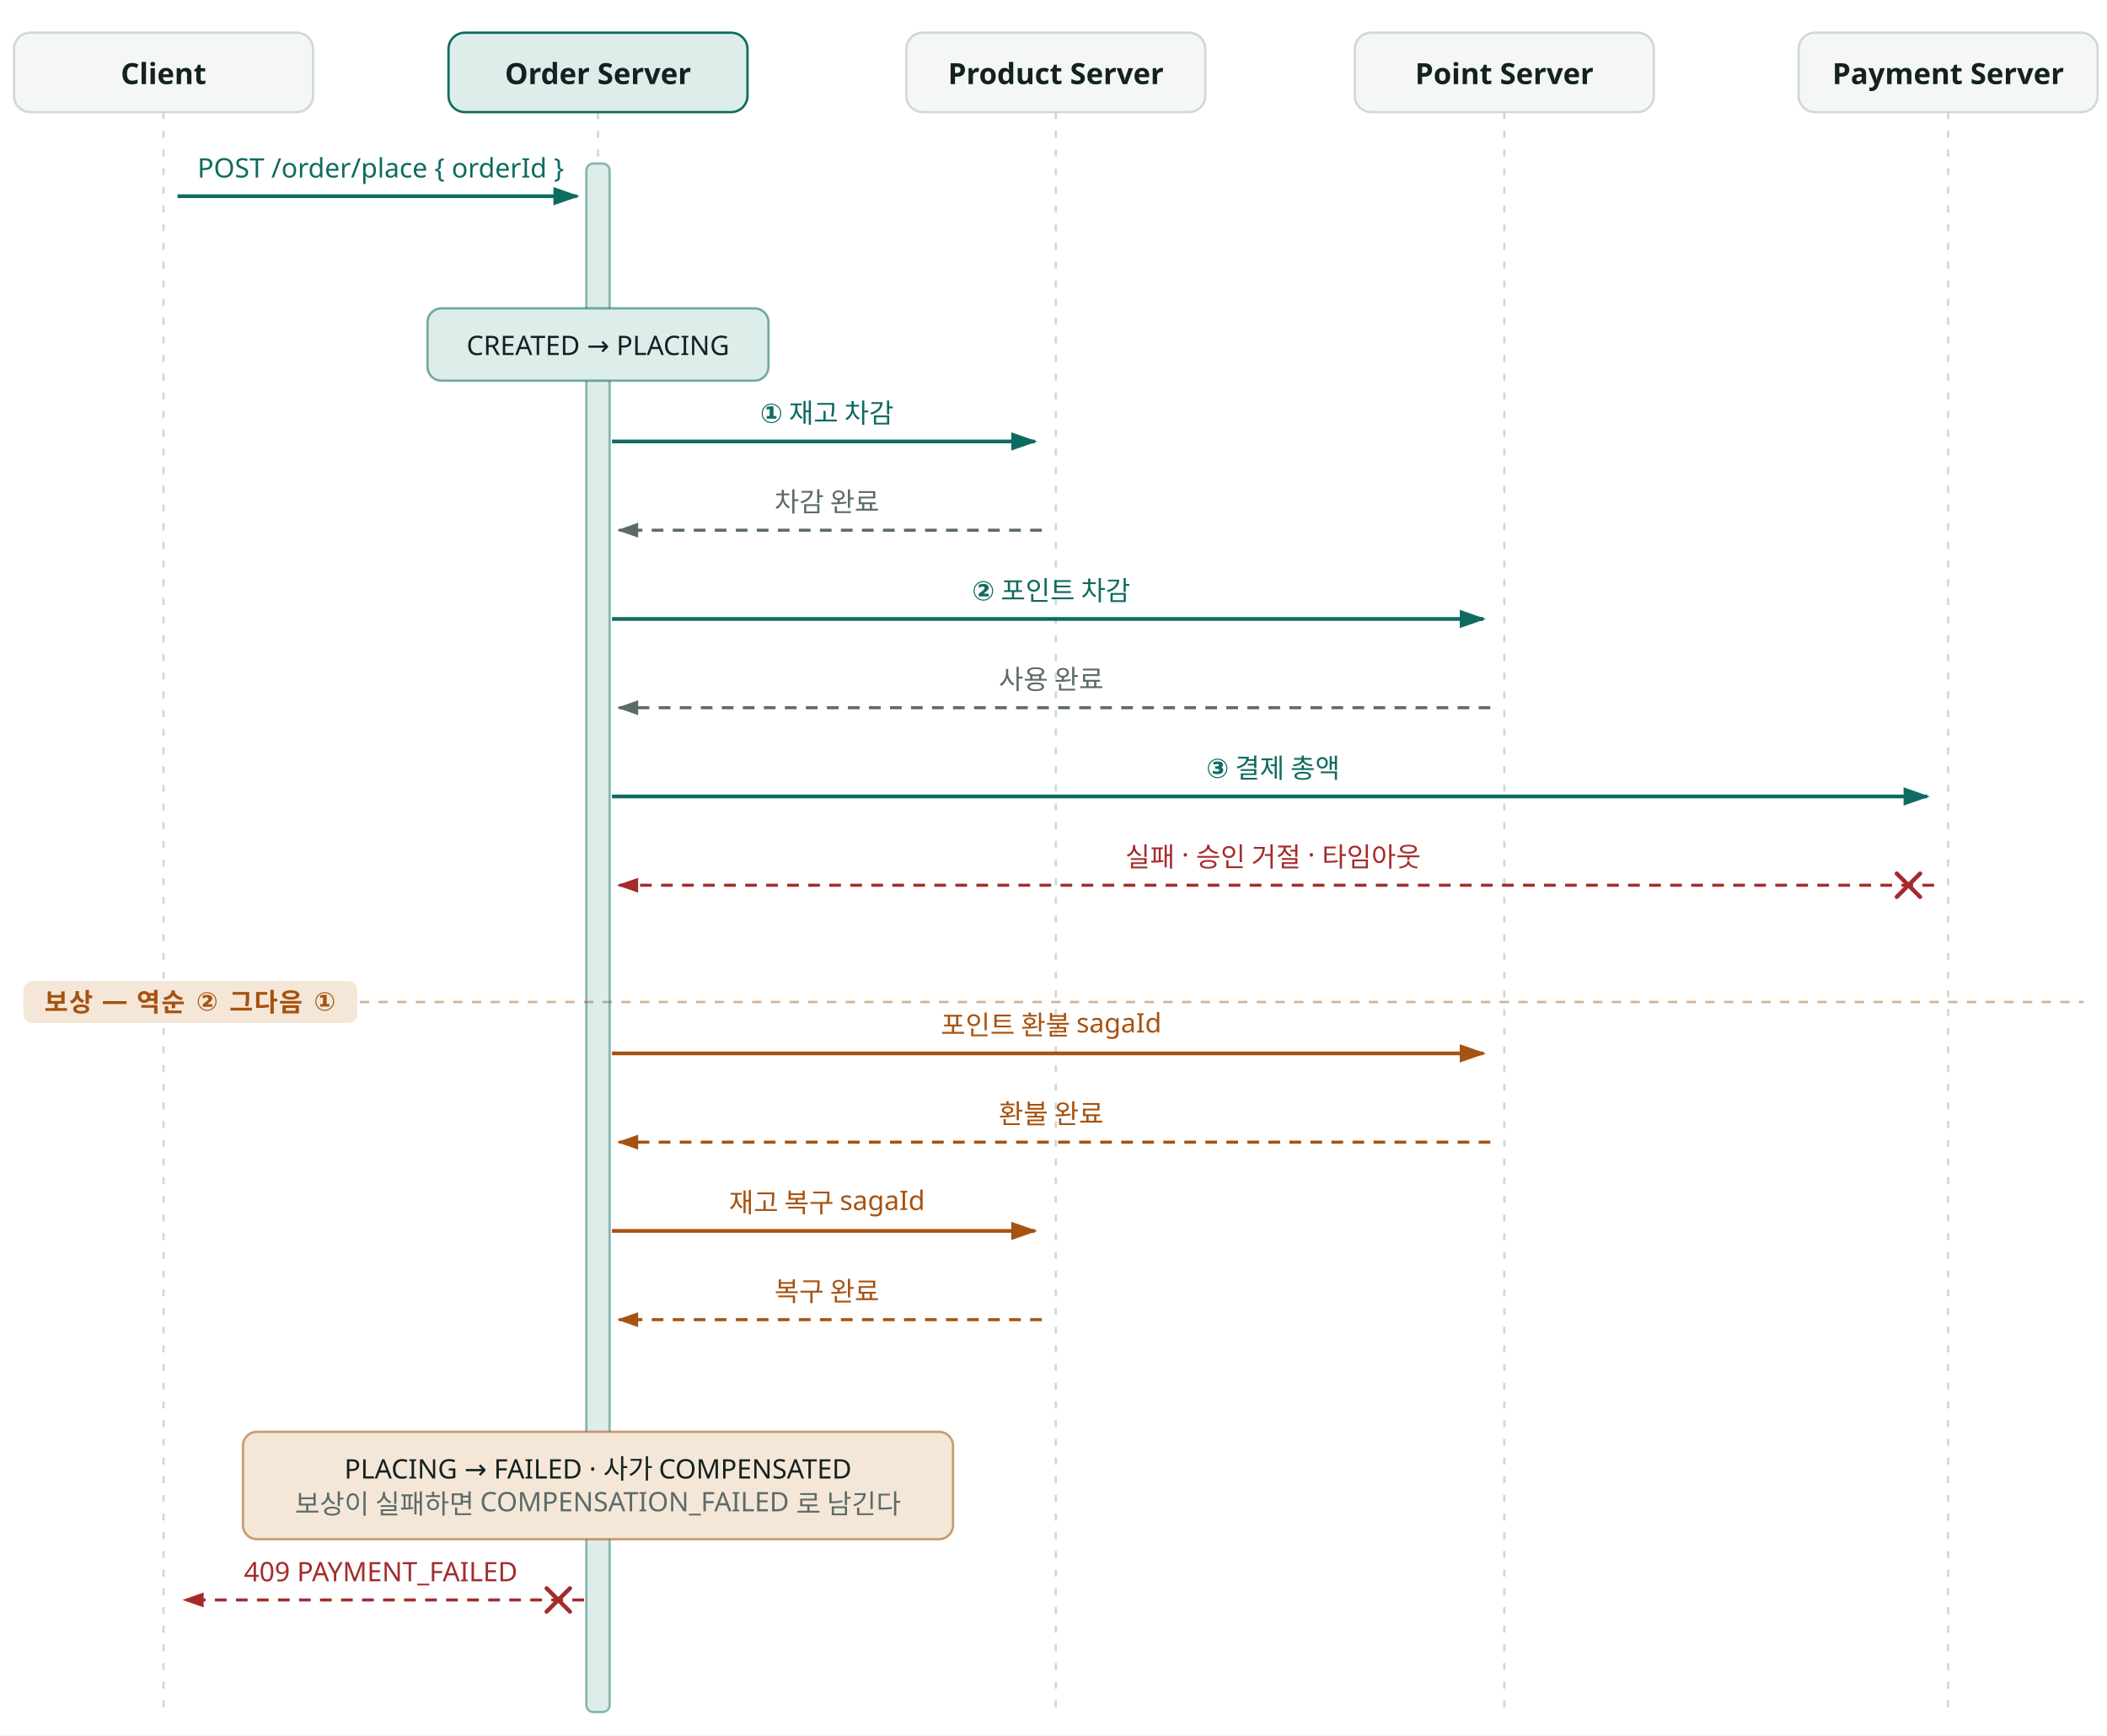
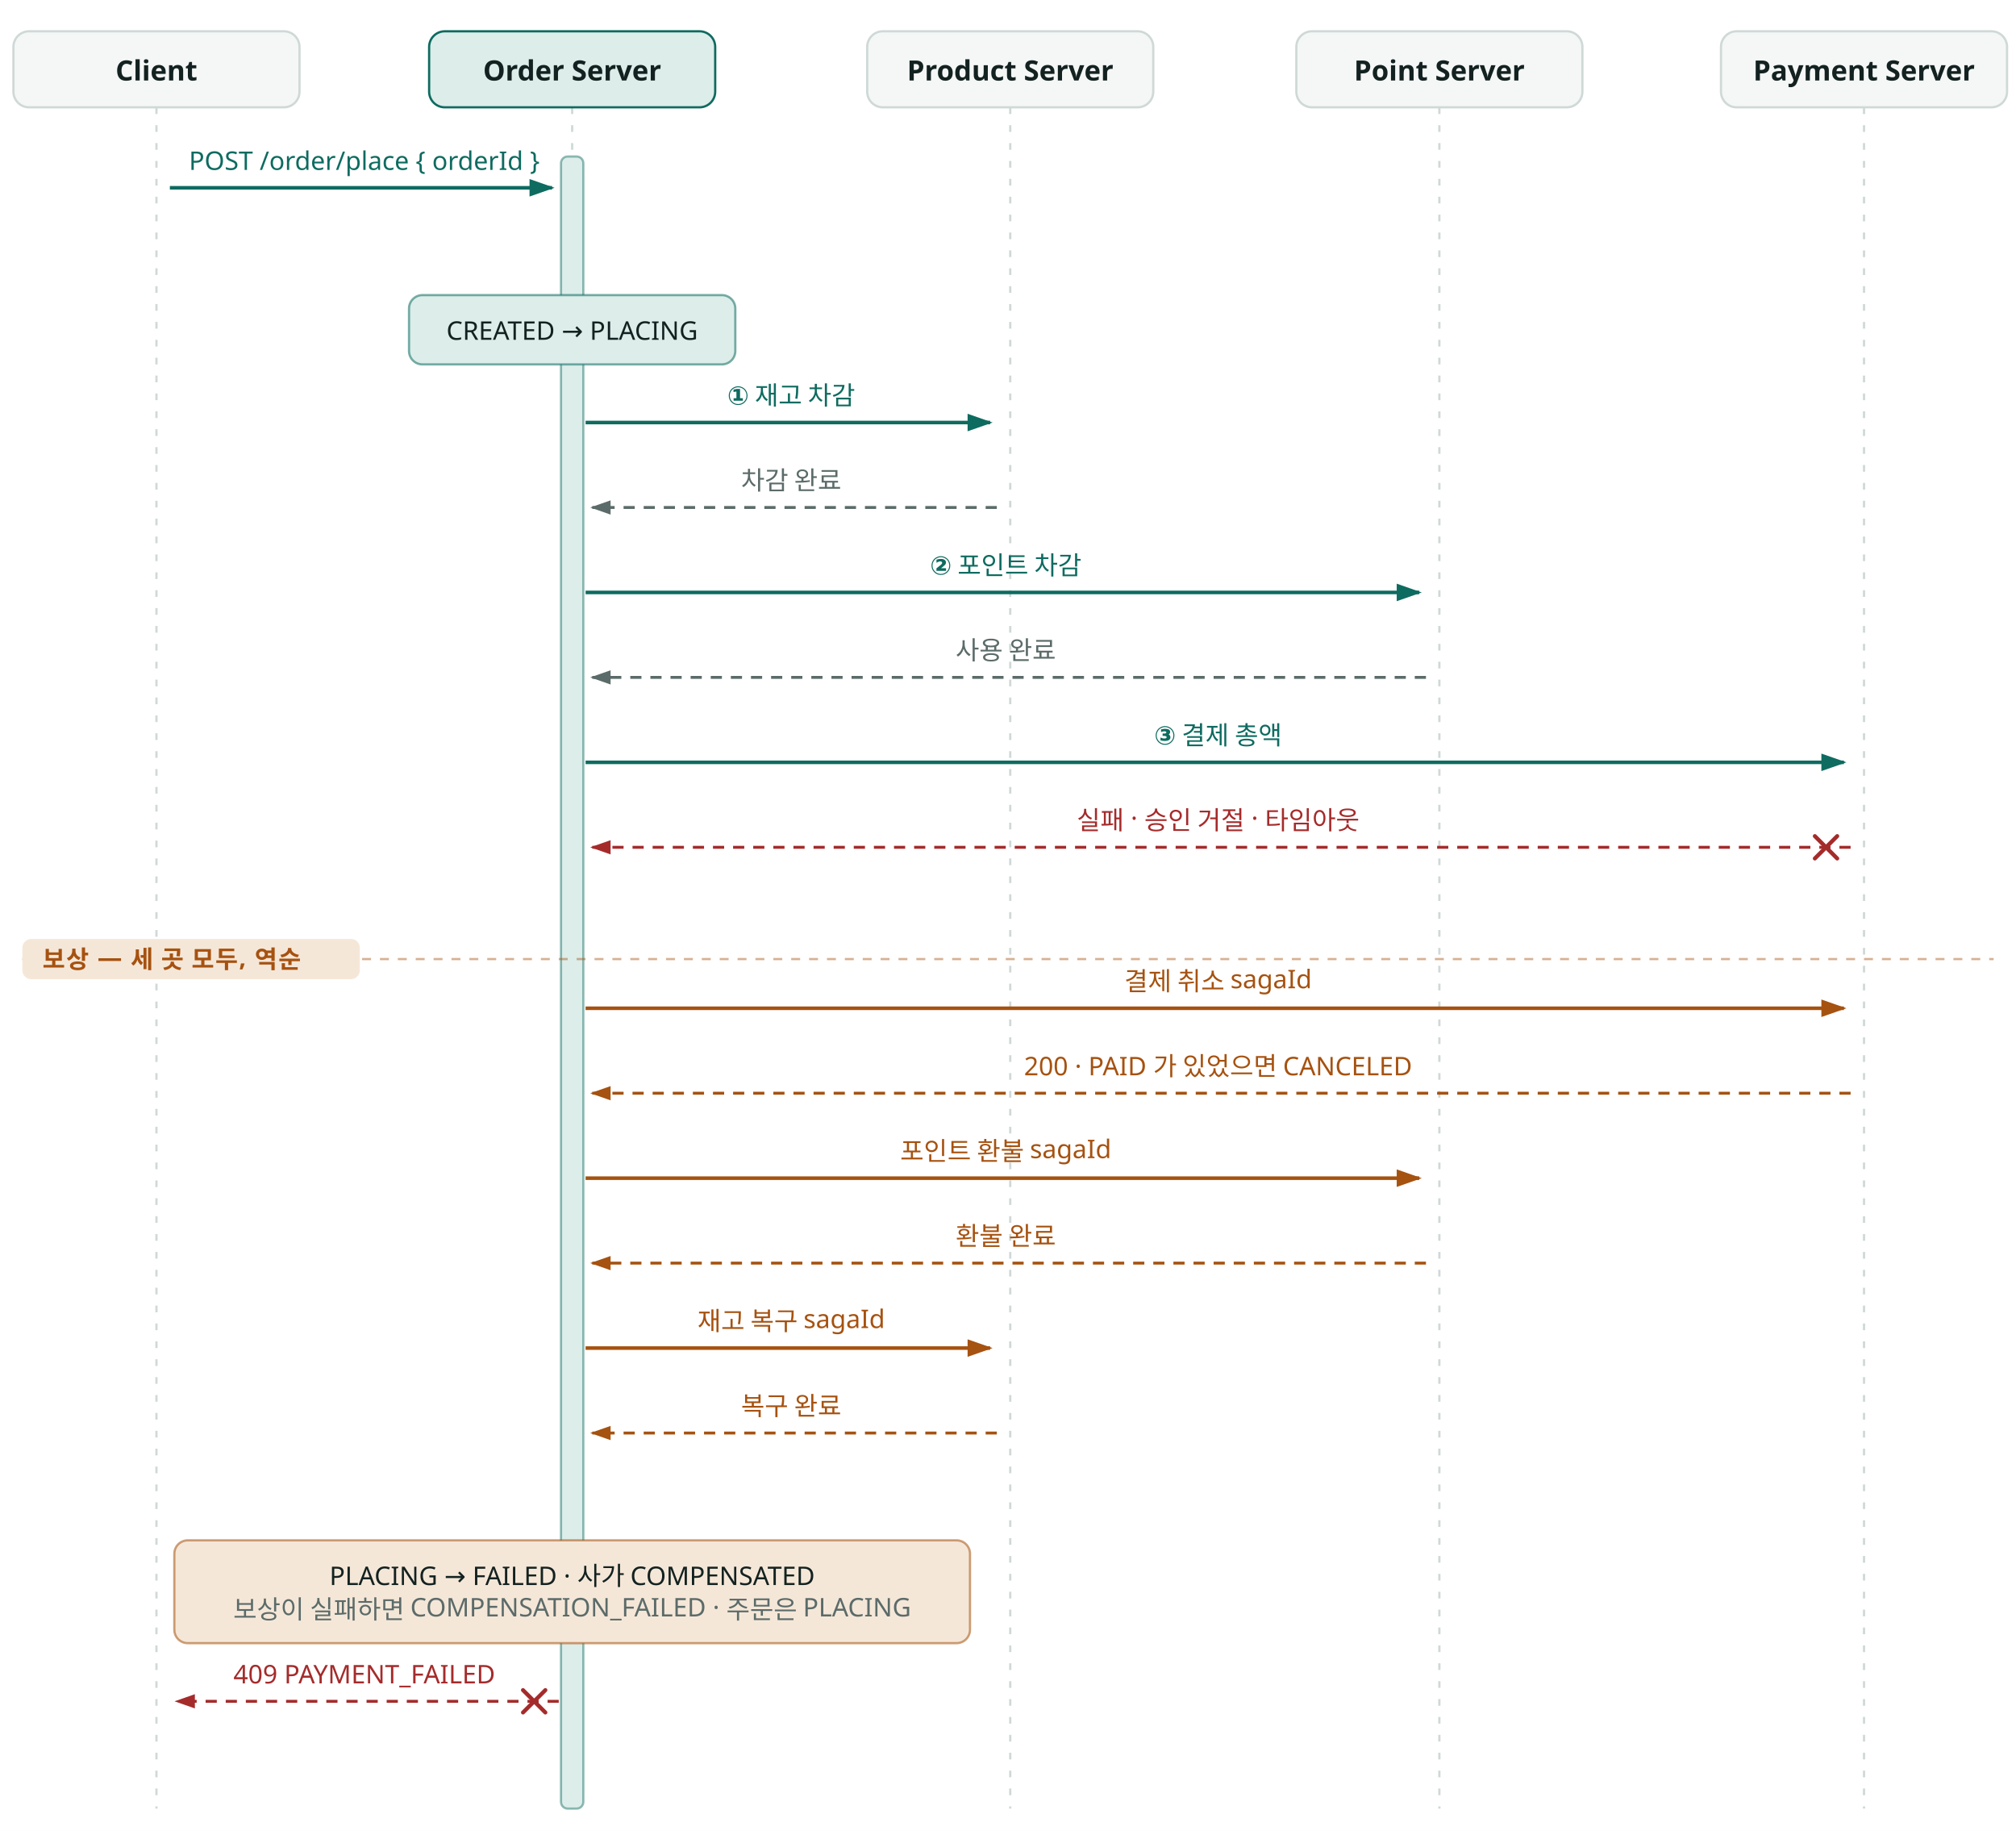
- <svg xmlns="http://www.w3.org/2000/svg" viewBox="0 0 902 743" width="902" height="743" font-family="'IBM Plex Sans KR','Apple SD Gothic Neo','Noto Sans KR','Malgun Gothic',sans-serif" role="img" aria-label="롤백 C 시퀀스: 재고와 포인트가 모두 차감된 뒤 결제가 실패하면 포인트 환불, 재고 복구 순으로 두 번 보상하고 주문을 FAILED 로 바꾼 뒤 409 PAYMENT_FAILED 를 반환한다.">
+ <svg xmlns="http://www.w3.org/2000/svg" viewBox="0 0 902 819" width="902" height="819" font-family="'IBM Plex Sans KR','Apple SD Gothic Neo','Noto Sans KR','Malgun Gothic',sans-serif" role="img" aria-label="롤백 C 시퀀스: 재고와 포인트가 차감된 뒤 결제가 실패하면 결제 취소, 포인트 환불, 재고 복구를 역순으로 모두 보낸다. 타임아웃으로 생긴 PAID 는 결제 취소가 CANCELED 로 돌린다. 보상이 끝나면 주문을 FAILED 로 바꾸고 409 PAYMENT_FAILED 를 반환한다.">
  <defs>
    <marker id="mk-call-p" viewBox="0 0 10 10" refX="9" refY="5" markerWidth="7" markerHeight="7" orient="auto-start-reverse">
      <polygon fill="#0E6B60" points="0,1.5 10,5 0,8.5" />
    </marker>
    <marker id="mk-ret-p" viewBox="0 0 10 10" refX="9" refY="5" markerWidth="7" markerHeight="7" orient="auto-start-reverse">
      <polygon fill="#5B6B69" points="0,1.5 10,5 0,8.5" />
    </marker>
    <marker id="mk-comp-p" viewBox="0 0 10 10" refX="9" refY="5" markerWidth="7" markerHeight="7" orient="auto-start-reverse">
      <polygon fill="#A65210" points="0,1.5 10,5 0,8.5" />
    </marker>
    <marker id="mk-fail-p" viewBox="0 0 10 10" refX="9" refY="5" markerWidth="7" markerHeight="7" orient="auto-start-reverse">
      <polygon fill="#A52B2B" points="0,1.5 10,5 0,8.5" />
    </marker>
  </defs>
-   <rect x="0" y="0" width="902" height="743" fill="#FFFFFF" />
-   <line x1="70" y1="48" x2="70" y2="733" stroke="#CFD9D7" stroke-dasharray="3 5" />
-   <line x1="256" y1="48" x2="256" y2="733" stroke="#CFD9D7" stroke-dasharray="3 5" />
-   <line x1="452" y1="48" x2="452" y2="733" stroke="#CFD9D7" stroke-dasharray="3 5" />
-   <line x1="644" y1="48" x2="644" y2="733" stroke="#CFD9D7" stroke-dasharray="3 5" />
-   <line x1="834" y1="48" x2="834" y2="733" stroke="#CFD9D7" stroke-dasharray="3 5" />
-   <rect x="251" y="70" width="10" height="663" rx="3" fill="#DCEDEA" stroke="#0E6B60" stroke-opacity="0.45" />
+   <rect x="0" y="0" width="902" height="819" fill="#FFFFFF" />
+   <line x1="70" y1="48" x2="70" y2="809" stroke="#CFD9D7" stroke-dasharray="3 5" />
+   <line x1="256" y1="48" x2="256" y2="809" stroke="#CFD9D7" stroke-dasharray="3 5" />
+   <line x1="452" y1="48" x2="452" y2="809" stroke="#CFD9D7" stroke-dasharray="3 5" />
+   <line x1="644" y1="48" x2="644" y2="809" stroke="#CFD9D7" stroke-dasharray="3 5" />
+   <line x1="834" y1="48" x2="834" y2="809" stroke="#CFD9D7" stroke-dasharray="3 5" />
+   <rect x="251" y="70" width="10" height="739" rx="3" fill="#DCEDEA" stroke="#0E6B60" stroke-opacity="0.45" />
  <rect x="6" y="14" width="128" height="34" rx="7" fill="#F4F7F6" stroke="#CFD9D7" />
  <text x="70" y="36" font-size="12.5" font-weight="600" text-anchor="middle" fill="#132220">Client</text>
  <rect x="192" y="14" width="128" height="34" rx="7" fill="#DCEDEA" stroke="#0E6B60" />
  <text x="256" y="36" font-size="12.5" font-weight="600" text-anchor="middle" fill="#132220">Order Server</text>
  <rect x="388" y="14" width="128" height="34" rx="7" fill="#F4F7F6" stroke="#CFD9D7" />
  <text x="452" y="36" font-size="12.5" font-weight="600" text-anchor="middle" fill="#132220">Product Server</text>
  <rect x="580" y="14" width="128" height="34" rx="7" fill="#F4F7F6" stroke="#CFD9D7" />
  <text x="644" y="36" font-size="12.5" font-weight="600" text-anchor="middle" fill="#132220">Point Server</text>
  <rect x="770" y="14" width="128" height="34" rx="7" fill="#F4F7F6" stroke="#CFD9D7" />
  <text x="834" y="36" font-size="12.5" font-weight="600" text-anchor="middle" fill="#132220">Payment Server</text>
  <line x1="76" y1="84" x2="247" y2="84" stroke="#0E6B60" stroke-width="1.6" marker-end="url(#mk-call-p)" />
  <text x="163" y="76" font-size="11.5" text-anchor="middle" fill="#0E6B60">POST /order/place { orderId }</text>
  <rect x="183" y="132" width="146" height="31" rx="6" fill="#DCEDEA" stroke="#0E6B60" stroke-opacity="0.55" />
  <text x="256" y="152" font-size="11.5" text-anchor="middle" fill="#132220">CREATED → PLACING</text>
  <line x1="262" y1="189" x2="443" y2="189" stroke="#0E6B60" stroke-width="1.6" marker-end="url(#mk-call-p)" />
  <text x="354" y="181" font-size="11.5" text-anchor="middle" fill="#0E6B60">
    <tspan font-weight="700">①</tspan> 재고 차감</text>
  <line x1="446" y1="227" x2="265" y2="227" stroke="#5B6B69" stroke-width="1.3" stroke-dasharray="5 4" marker-end="url(#mk-ret-p)" />
  <text x="354" y="219" font-size="11.5" text-anchor="middle" fill="#5B6B69">차감 완료</text>
  <line x1="262" y1="265" x2="635" y2="265" stroke="#0E6B60" stroke-width="1.6" marker-end="url(#mk-call-p)" />
  <text x="450" y="257" font-size="11.5" text-anchor="middle" fill="#0E6B60">
    <tspan font-weight="700">②</tspan> 포인트 차감</text>
  <line x1="638" y1="303" x2="265" y2="303" stroke="#5B6B69" stroke-width="1.3" stroke-dasharray="5 4" marker-end="url(#mk-ret-p)" />
  <text x="450" y="295" font-size="11.5" text-anchor="middle" fill="#5B6B69">사용 완료</text>
  <line x1="262" y1="341" x2="825" y2="341" stroke="#0E6B60" stroke-width="1.6" marker-end="url(#mk-call-p)" />
  <text x="545" y="333" font-size="11.5" text-anchor="middle" fill="#0E6B60">
    <tspan font-weight="700">③</tspan> 결제  총액</text>
  <line x1="828" y1="379" x2="265" y2="379" stroke="#A52B2B" stroke-width="1.3" stroke-dasharray="5 4" marker-end="url(#mk-fail-p)" />
  <line x1="812" y1="374" x2="822" y2="384" stroke="#A52B2B" stroke-width="1.8" stroke-linecap="round" />
  <line x1="822" y1="374" x2="812" y2="384" stroke="#A52B2B" stroke-width="1.8" stroke-linecap="round" />
  <text x="545" y="371" font-size="11.5" text-anchor="middle" fill="#A52B2B">실패 · 승인 거절 · 타임아웃</text>
  <line x1="10" y1="429" x2="892" y2="429" stroke="#A65210" stroke-opacity="0.45" stroke-dasharray="4 4" />
-   <rect x="10" y="420" width="143" height="18" rx="4" fill="#F5E7D8" />
-   <text x="19" y="433" font-size="11" font-weight="600" letter-spacing="0.5" fill="#A65210">보상 — 역순 ② 그다음 ①</text>
-   <line x1="262" y1="451" x2="635" y2="451" stroke="#A65210" stroke-width="1.6" marker-end="url(#mk-comp-p)" />
-   <text x="450" y="443" font-size="11.5" text-anchor="middle" fill="#A65210">포인트 환불  sagaId</text>
-   <line x1="638" y1="489" x2="265" y2="489" stroke="#A65210" stroke-width="1.3" stroke-dasharray="5 4" marker-end="url(#mk-comp-p)" />
-   <text x="450" y="481" font-size="11.5" text-anchor="middle" fill="#A65210">환불 완료</text>
-   <line x1="262" y1="527" x2="443" y2="527" stroke="#A65210" stroke-width="1.6" marker-end="url(#mk-comp-p)" />
-   <text x="354" y="519" font-size="11.5" text-anchor="middle" fill="#A65210">재고 복구  sagaId</text>
-   <line x1="446" y1="565" x2="265" y2="565" stroke="#A65210" stroke-width="1.3" stroke-dasharray="5 4" marker-end="url(#mk-comp-p)" />
-   <text x="354" y="557" font-size="11.5" text-anchor="middle" fill="#A65210">복구 완료</text>
-   <rect x="104" y="613" width="304" height="46" rx="6" fill="#F5E7D8" stroke="#A65210" stroke-opacity="0.55" />
-   <text x="256" y="633" font-size="11.5" text-anchor="middle" fill="#132220">PLACING → FAILED · 사가 COMPENSATED</text>
-   <text x="256" y="648" font-size="11.5" text-anchor="middle" fill="#5B6B69">보상이 실패하면 COMPENSATION_FAILED 로 남긴다</text>
-   <line x1="250" y1="685" x2="79" y2="685" stroke="#A52B2B" stroke-width="1.3" stroke-dasharray="5 4" marker-end="url(#mk-fail-p)" />
-   <line x1="234" y1="680" x2="244" y2="690" stroke="#A52B2B" stroke-width="1.8" stroke-linecap="round" />
-   <line x1="244" y1="680" x2="234" y2="690" stroke="#A52B2B" stroke-width="1.8" stroke-linecap="round" />
-   <text x="163" y="677" font-size="11.5" text-anchor="middle" fill="#A52B2B">409 PAYMENT_FAILED</text>
+   <rect x="10" y="420" width="151" height="18" rx="4" fill="#F5E7D8" />
+   <text x="19" y="433" font-size="11" font-weight="600" letter-spacing="0.5" fill="#A65210">보상 — 세 곳 모두, 역순</text>
+   <line x1="262" y1="451" x2="825" y2="451" stroke="#A65210" stroke-width="1.6" marker-end="url(#mk-comp-p)" />
+   <text x="545" y="443" font-size="11.5" text-anchor="middle" fill="#A65210">결제 취소  sagaId</text>
+   <line x1="828" y1="489" x2="265" y2="489" stroke="#A65210" stroke-width="1.3" stroke-dasharray="5 4" marker-end="url(#mk-comp-p)" />
+   <text x="545" y="481" font-size="11.5" text-anchor="middle" fill="#A65210">200 · PAID 가 있었으면 CANCELED</text>
+   <line x1="262" y1="527" x2="635" y2="527" stroke="#A65210" stroke-width="1.6" marker-end="url(#mk-comp-p)" />
+   <text x="450" y="519" font-size="11.5" text-anchor="middle" fill="#A65210">포인트 환불  sagaId</text>
+   <line x1="638" y1="565" x2="265" y2="565" stroke="#A65210" stroke-width="1.3" stroke-dasharray="5 4" marker-end="url(#mk-comp-p)" />
+   <text x="450" y="557" font-size="11.5" text-anchor="middle" fill="#A65210">환불 완료</text>
+   <line x1="262" y1="603" x2="443" y2="603" stroke="#A65210" stroke-width="1.6" marker-end="url(#mk-comp-p)" />
+   <text x="354" y="595" font-size="11.5" text-anchor="middle" fill="#A65210">재고 복구  sagaId</text>
+   <line x1="446" y1="641" x2="265" y2="641" stroke="#A65210" stroke-width="1.3" stroke-dasharray="5 4" marker-end="url(#mk-comp-p)" />
+   <text x="354" y="633" font-size="11.5" text-anchor="middle" fill="#A65210">복구 완료</text>
+   <rect x="78" y="689" width="356" height="46" rx="6" fill="#F5E7D8" stroke="#A65210" stroke-opacity="0.55" />
+   <text x="256" y="709" font-size="11.5" text-anchor="middle" fill="#132220">PLACING → FAILED · 사가 COMPENSATED</text>
+   <text x="256" y="724" font-size="11.5" text-anchor="middle" fill="#5B6B69">보상이 실패하면 COMPENSATION_FAILED · 주문은 PLACING</text>
+   <line x1="250" y1="761" x2="79" y2="761" stroke="#A52B2B" stroke-width="1.3" stroke-dasharray="5 4" marker-end="url(#mk-fail-p)" />
+   <line x1="234" y1="756" x2="244" y2="766" stroke="#A52B2B" stroke-width="1.8" stroke-linecap="round" />
+   <line x1="244" y1="756" x2="234" y2="766" stroke="#A52B2B" stroke-width="1.8" stroke-linecap="round" />
+   <text x="163" y="753" font-size="11.5" text-anchor="middle" fill="#A52B2B">409 PAYMENT_FAILED</text>
</svg>
